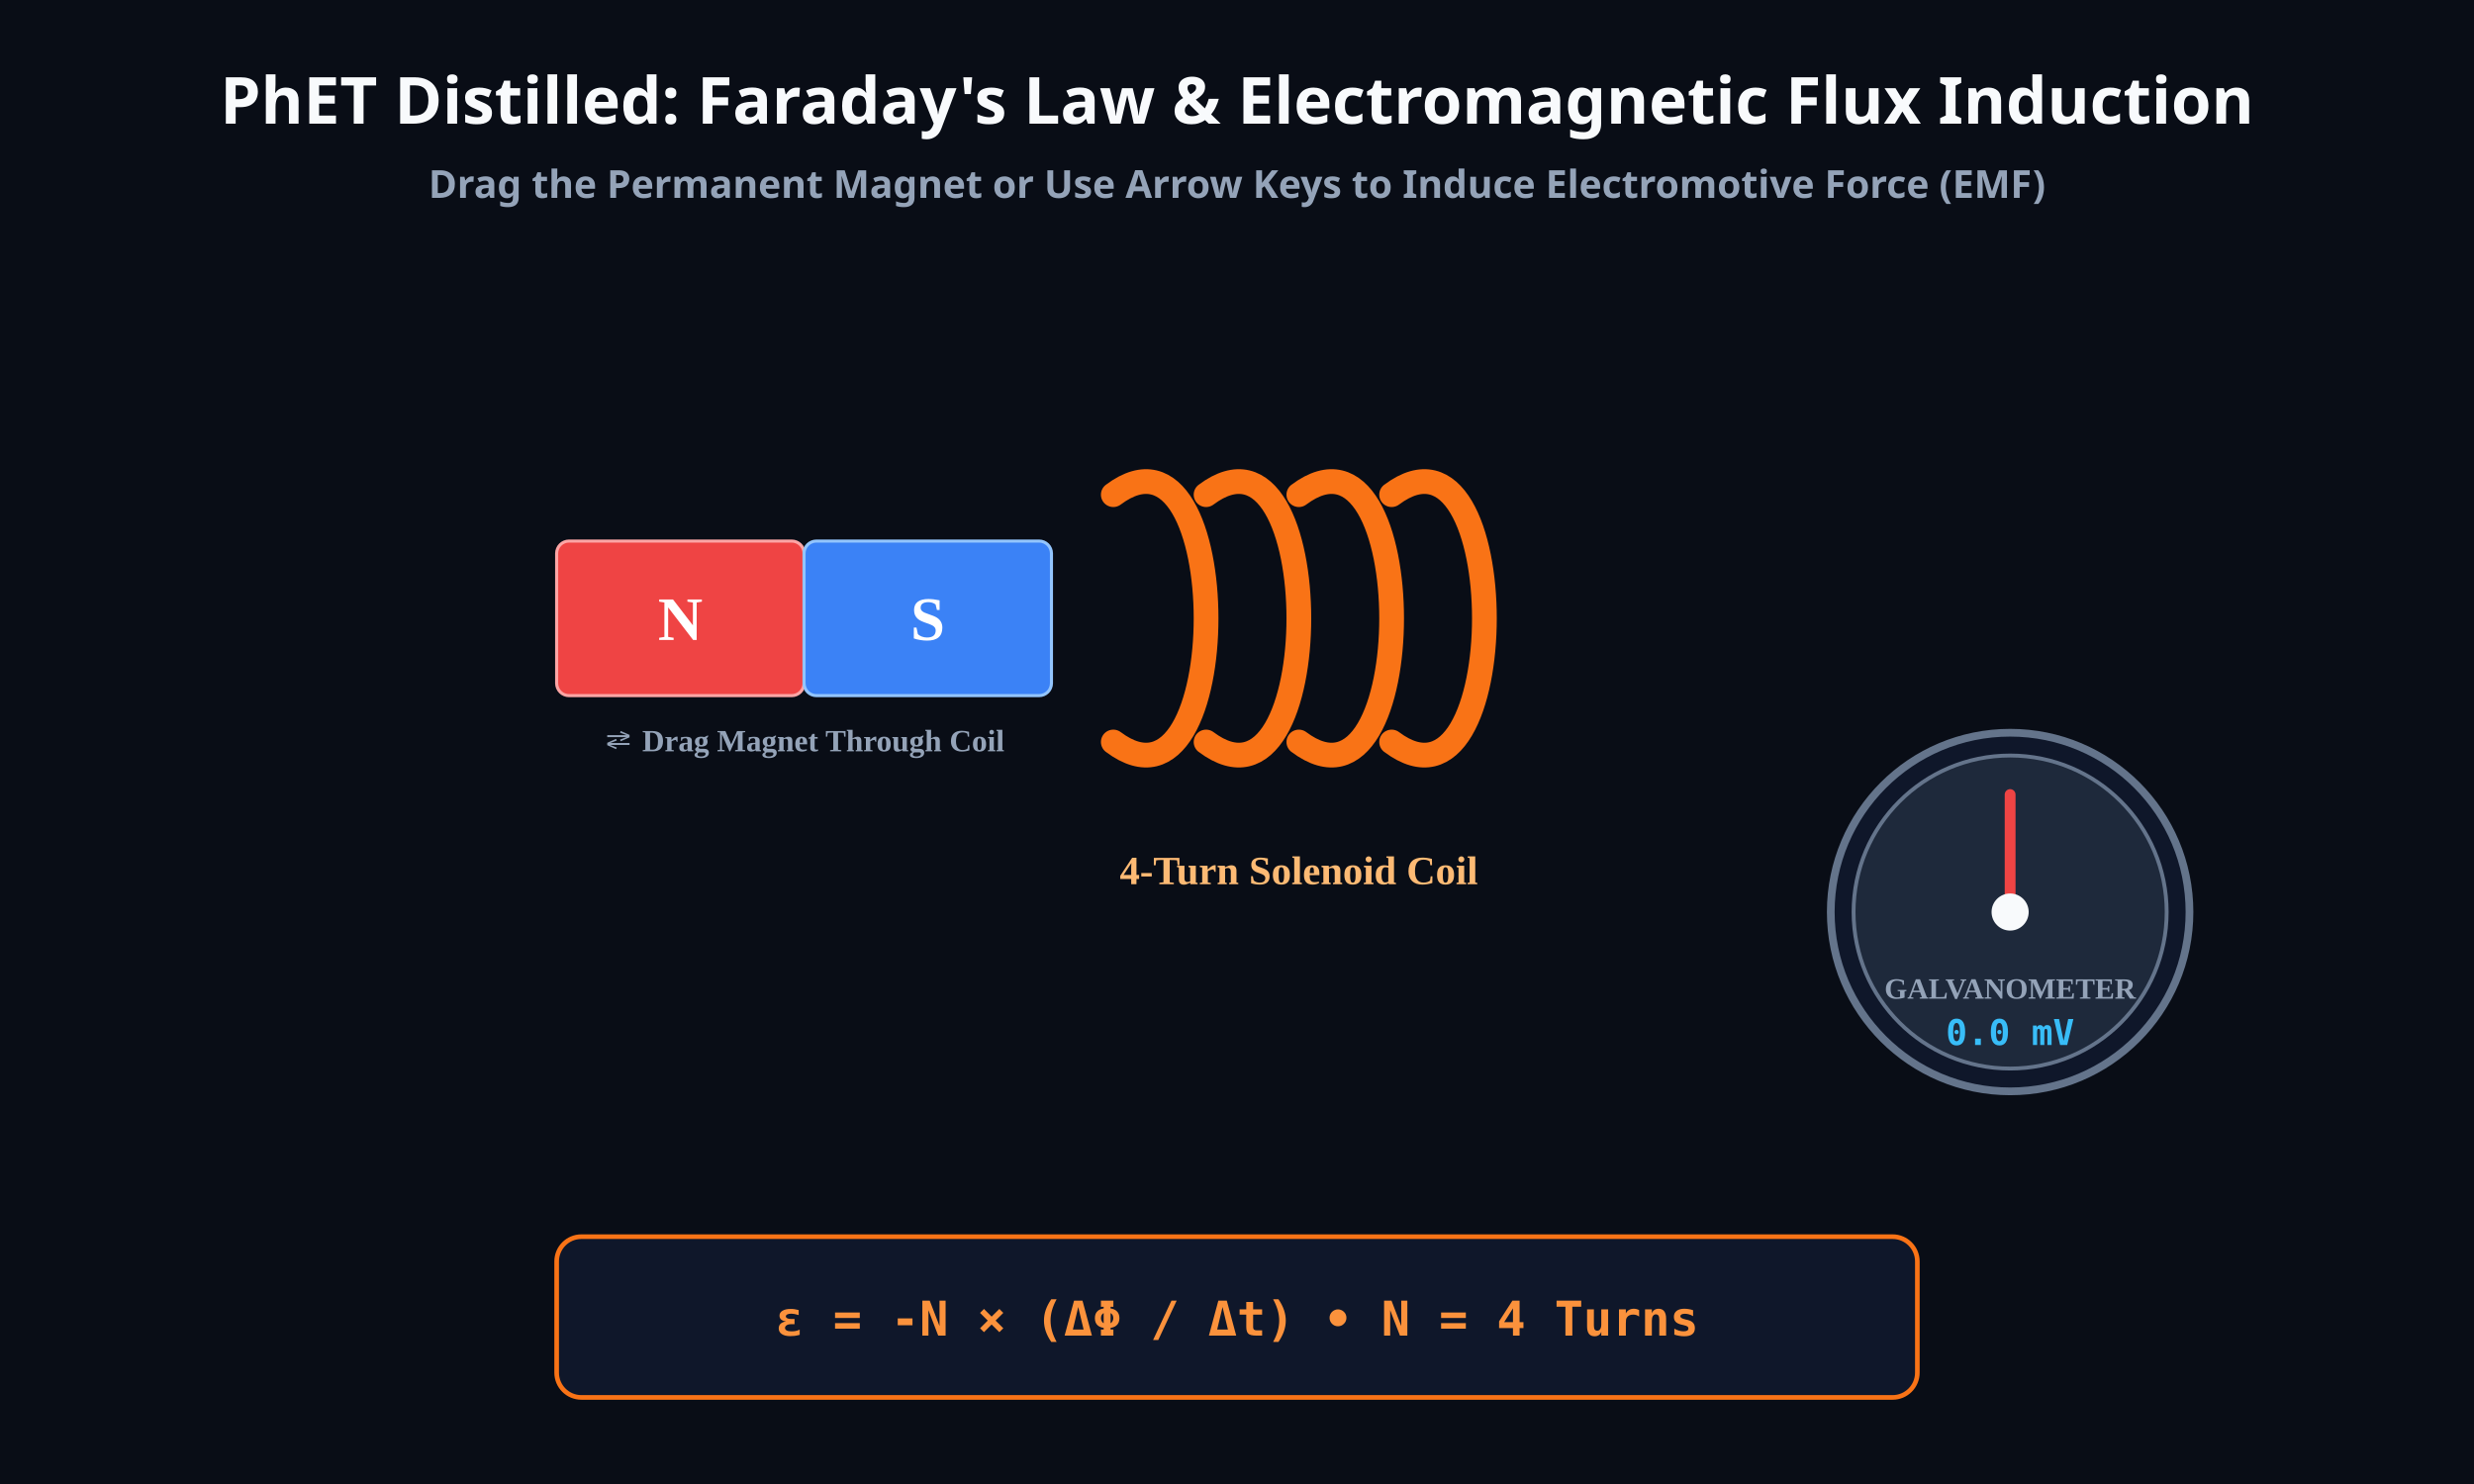
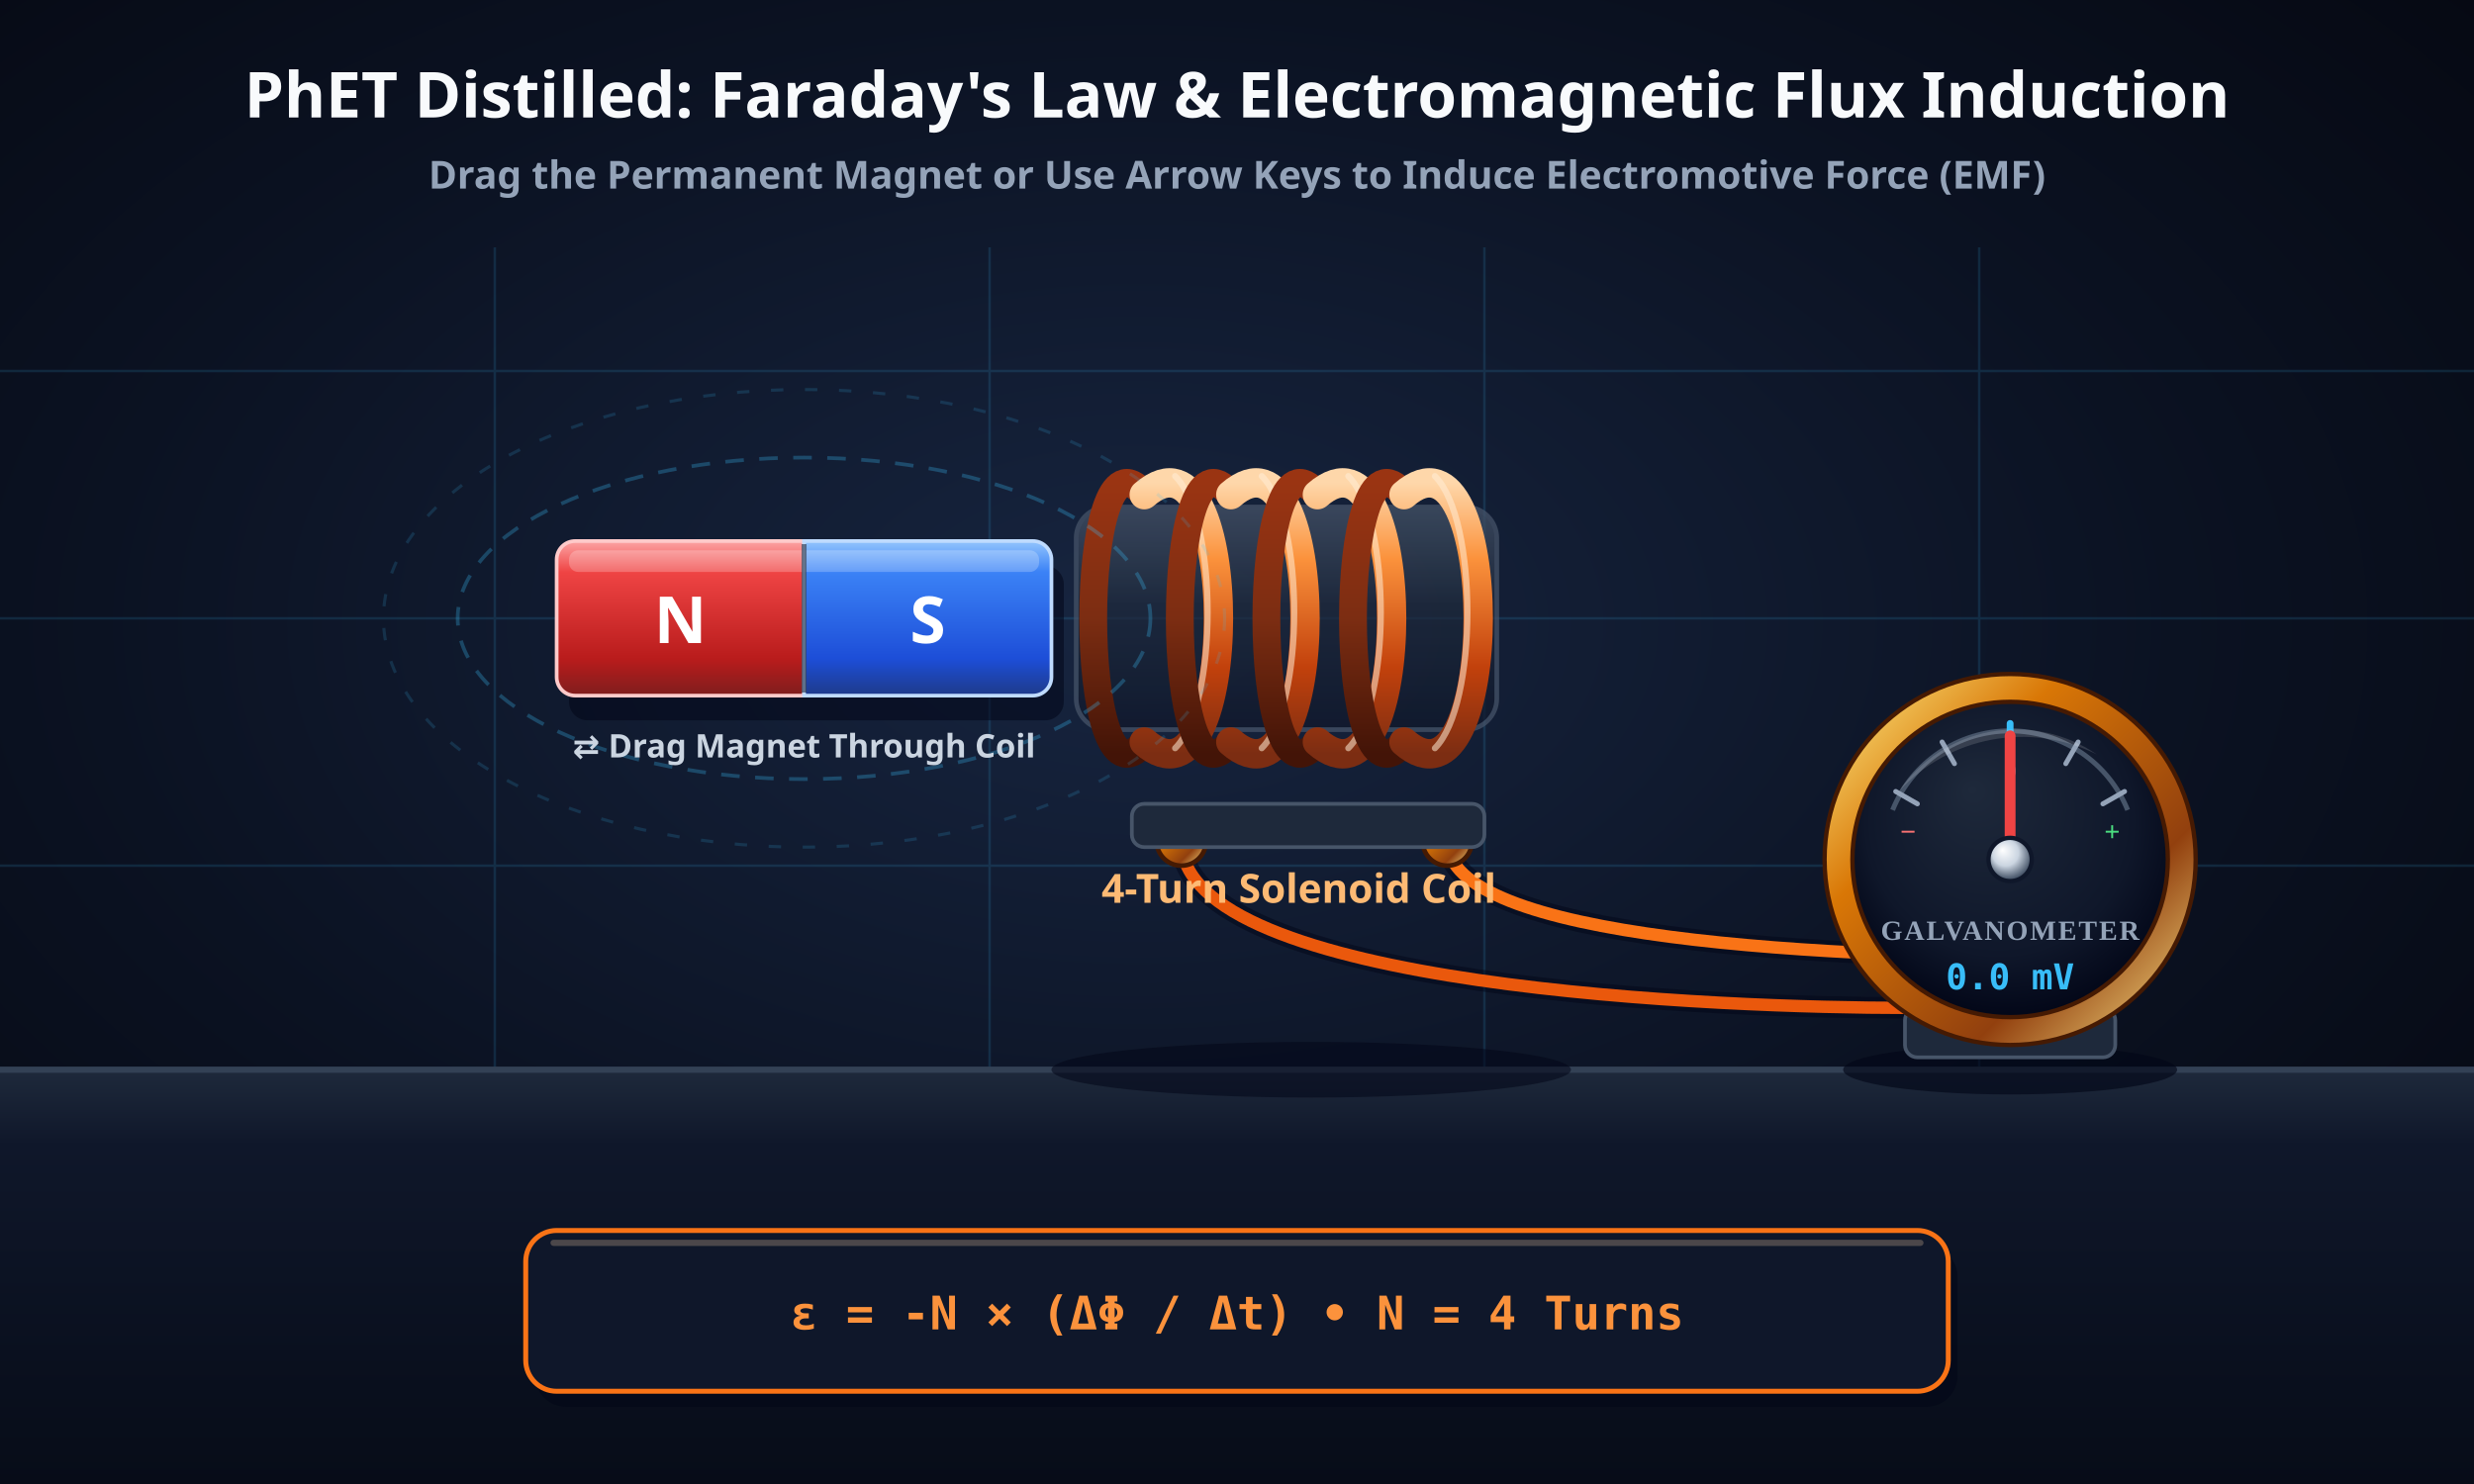
<svg xmlns="http://www.w3.org/2000/svg" id="stage-svg" viewBox="0 0 800 480" width="100%" height="100%" style="background:#090d16;">
-   <rect width="800" height="480" fill="#090d16" />
-   <text x="400" y="40" fill="#f8fafc" font-size="21" font-weight="900" text-anchor="middle" font-family="system-ui, sans-serif">
+   <defs>
+     <radialGradient id="pf-bg" cx="46%" cy="42%" r="72%">
+       <stop offset="0%" stop-color="#172540" />
+       <stop offset="58%" stop-color="#0b1222" />
+       <stop offset="100%" stop-color="#050811" />
+     </radialGradient>
+     <linearGradient id="pf-bench" x1="0" y1="0" x2="0" y2="1">
+       <stop offset="0%" stop-color="#1e293b" />
+       <stop offset="18%" stop-color="#0f172a" />
+       <stop offset="100%" stop-color="#070c18" />
+     </linearGradient>
+     <linearGradient id="pf-copper-front" x1="0" y1="0" x2="0" y2="1">
+       <stop offset="0%" stop-color="#fed7aa" />
+       <stop offset="28%" stop-color="#fb923c" />
+       <stop offset="68%" stop-color="#c2410c" />
+       <stop offset="100%" stop-color="#7c2d12" />
+     </linearGradient>
+     <linearGradient id="pf-copper-back" x1="0" y1="0" x2="0" y2="1">
+       <stop offset="0%" stop-color="#9a3412" />
+       <stop offset="50%" stop-color="#7c2d12" />
+       <stop offset="100%" stop-color="#431407" />
+     </linearGradient>
+     <linearGradient id="pf-bobbin" x1="0" y1="0" x2="0" y2="1">
+       <stop offset="0%" stop-color="#475569" />
+       <stop offset="45%" stop-color="#1e293b" />
+       <stop offset="100%" stop-color="#0f172a" />
+     </linearGradient>
+     <linearGradient id="pf-north" x1="0" y1="0" x2="0" y2="1">
+       <stop offset="0%" stop-color="#fca5a5" />
+       <stop offset="20%" stop-color="#ef4444" />
+       <stop offset="76%" stop-color="#b91c1c" />
+       <stop offset="100%" stop-color="#7f1d1d" />
+     </linearGradient>
+     <linearGradient id="pf-south" x1="0" y1="0" x2="0" y2="1">
+       <stop offset="0%" stop-color="#93c5fd" />
+       <stop offset="20%" stop-color="#3b82f6" />
+       <stop offset="76%" stop-color="#1d4ed8" />
+       <stop offset="100%" stop-color="#1e3a8a" />
+     </linearGradient>
+     <linearGradient id="pf-brass" x1="0" y1="0" x2="1" y2="1">
+       <stop offset="0%" stop-color="#fef08a" />
+       <stop offset="32%" stop-color="#d97706" />
+       <stop offset="70%" stop-color="#92400e" />
+       <stop offset="100%" stop-color="#fde68a" />
+     </linearGradient>
+     <radialGradient id="pf-dial" cx="50%" cy="42%" r="58%" fx="38%" fy="28%">
+       <stop offset="0%" stop-color="#1e293b" />
+       <stop offset="72%" stop-color="#0f172a" />
+       <stop offset="100%" stop-color="#020617" />
+     </radialGradient>
+     <radialGradient id="pf-pivot-cap" cx="45%" cy="40%" r="55%" fx="32%" fy="28%">
+       <stop offset="0%" stop-color="#ffffff" />
+       <stop offset="55%" stop-color="#cbd5e1" />
+       <stop offset="100%" stop-color="#475569" />
+     </radialGradient>
+     <g id="pf-coil-turn">
+       <path d="M 0 0 C -22 -28, -22 108, 0 80" fill="none" stroke="url(#pf-copper-back)" stroke-width="9" stroke-linecap="round" />
+       <path d="M 0 0 C 32 -28, 32 108, 0 80" fill="none" stroke="url(#pf-copper-front)" stroke-width="9.5" stroke-linecap="round" />
+       <path d="M 10 -6 C 24 8, 24 68, 10 82" fill="none" stroke="#ffedd5" stroke-width="2" stroke-linecap="round" opacity="0.55" />
+     </g>
+     <g id="pf-terminal-post">
+       <circle cx="0" cy="0" r="8" fill="url(#pf-brass)" stroke="#451a03" stroke-width="1.5" />
+       <circle cx="-2" cy="-2" r="2.6" fill="#fef9c3" opacity="0.75" />
+     </g>
+     <g id="pf-flux-loop">
+       <ellipse cx="80" cy="25" rx="112" ry="52" fill="none" stroke="#38bdf8" stroke-width="1.2" stroke-dasharray="6 5" opacity="0.28" />
+       <ellipse cx="80" cy="25" rx="136" ry="74" fill="none" stroke="#38bdf8" stroke-width="1" stroke-dasharray="4 7" opacity="0.16" />
+     </g>
+   </defs>
+   <rect width="800" height="480" fill="url(#pf-bg)" aria-hidden="true" />
+   <g aria-hidden="true" opacity="0.14" stroke="#38bdf8" stroke-width="0.8">
+     <path d="M 0 120 H 800 M 0 200 H 800 M 0 280 H 800 M 160 80 V 350 M 320 80 V 350 M 480 80 V 350 M 640 80 V 350" />
+   </g>
+   <rect x="0" y="346" width="800" height="134" fill="url(#pf-bench)" aria-hidden="true" />
+   <line x1="0" y1="346" x2="800" y2="346" stroke="#334155" stroke-width="2" aria-hidden="true" />
+   <text x="400" y="38" fill="#f8fafc" font-size="20.5" font-weight="900" text-anchor="middle" font-family="system-ui, sans-serif">
    PhET Distilled: Faraday's Law &amp; Electromagnetic Flux Induction
  </text>
-   <text x="400" y="64" fill="#94a3b8" font-size="12.5" font-weight="600" text-anchor="middle" font-family="system-ui, sans-serif">
+   <text x="400" y="61" fill="#94a3b8" font-size="12.5" font-weight="600" text-anchor="middle" font-family="system-ui, sans-serif">
    Drag the Permanent Magnet or Use Arrow Keys to Induce Electromotive Force (EMF)
  </text>
+   <g aria-hidden="true" fill="none" stroke-linecap="round">
+     <path d="M 382 272 C 382 320, 560 326, 616 326" stroke="#020617" stroke-width="7" opacity="0.5" />
+     <path d="M 468 272 C 468 304, 588 310, 684 310" stroke="#020617" stroke-width="7" opacity="0.5" />
+     <path d="M 382 272 C 382 320, 560 326, 616 326" stroke="#ea580c" stroke-width="4" />
+     <path d="M 468 272 C 468 304, 588 310, 684 310" stroke="#f97316" stroke-width="4" />
+     <use href="#pf-terminal-post" x="382" y="272" />
+     <use href="#pf-terminal-post" x="468" y="272" />
+   </g>
  <g id="solenoid-coil" transform="translate(360, 160)" data-pedagogical="faraday-solenoid" data-pedagogical-title="Multi-Turn Copper Solenoid" data-pedagogical-eq="Φ_B = B · A · cos(θ)" data-pedagogical-desc="Each wire turn multiplies the linked magnetic flux; doubling N doubles the peak induced EMF.">
-     <path d="M 0 0 C 40 -30, 40 110, 0 80 M 30 0 C 70 -30, 70 110, 30 80 M 60 0 C 100 -30, 100 110, 60 80 M 90 0 C 130 -30, 130 110, 90 80" fill="none" stroke="#f97316" stroke-width="8" stroke-linecap="round" />
-     <text id="coil-turns-label" x="60" y="126" fill="#fdba74" font-size="13" font-weight="800" text-anchor="middle">4-Turn Solenoid Coil</text>
+     <ellipse cx="64" cy="186" rx="84" ry="9" fill="#020617" opacity="0.55" aria-hidden="true" />
+     <rect x="-12" y="4" width="136" height="72" rx="10" fill="url(#pf-bobbin)" stroke="#475569" stroke-width="1.5" opacity="0.72" aria-hidden="true" />
+     <rect x="6" y="100" width="114" height="14" rx="4" fill="#1e293b" stroke="#475569" stroke-width="1.2" aria-hidden="true" />
+     <use href="#pf-coil-turn" x="10" y="0" aria-hidden="true" />
+     <use href="#pf-coil-turn" x="38" y="0" aria-hidden="true" />
+     <use href="#pf-coil-turn" x="66" y="0" aria-hidden="true" />
+     <use href="#pf-coil-turn" x="94" y="0" aria-hidden="true" />
+     <text id="coil-turns-label" x="60" y="132" fill="#fdba74" font-size="13" font-weight="800" text-anchor="middle" font-family="system-ui, sans-serif">4-Turn Solenoid Coil</text>
  </g>
-   <g id="bar-magnet" transform="translate(180, 175)" style="cursor: grab;" data-pedagogical="faraday-magnet" data-pedagogical-title="Permanent Alnico Dipole Magnet" data-pedagogical-eq="∇ · B = 0 (Closed Flux Lines)" data-pedagogical-desc="Magnetic field lines emerge from the North pole (red) and enter the South pole (blue). Stationary magnets induce zero EMF.">
-     <rect x="0" y="0" width="80" height="50" rx="4" fill="#ef4444" stroke="#fca5a5" stroke-width="1" />
-     <text x="40" y="32" fill="#ffffff" font-size="20" font-weight="900" text-anchor="middle">N</text>
-     <rect x="80" y="0" width="80" height="50" rx="4" fill="#3b82f6" stroke="#93c5fd" stroke-width="1" />
-     <text x="120" y="32" fill="#ffffff" font-size="20" font-weight="900" text-anchor="middle">S</text>
-     <text x="80" y="68" fill="#94a3b8" font-size="10" font-weight="700" text-anchor="middle">⇄ Drag Magnet Through Coil</text>
+   <g id="bar-magnet" transform="translate(180, 175)" style="cursor: grab;" role="button" tabindex="0" aria-label="Draggable permanent bar magnet" data-pedagogical="faraday-magnet" data-pedagogical-title="Permanent Alnico Dipole Magnet" data-pedagogical-eq="∇ · B = 0 (Closed Flux Lines)" data-pedagogical-desc="Magnetic field lines emerge from the North pole (red) and enter the South pole (blue). Stationary magnets induce zero EMF.">
+     <use href="#pf-flux-loop" aria-hidden="true" />
+     <rect x="4" y="8" width="160" height="50" rx="6" fill="#020617" opacity="0.55" aria-hidden="true" />
+     <path d="M 6 0 H 80 V 50 H 6 A 6 6 0 0 1 0 44 V 6 A 6 6 0 0 1 6 0 Z" fill="url(#pf-north)" stroke="#fecaca" stroke-width="1.2" />
+     <path d="M 80 0 H 154 A 6 6 0 0 1 160 6 V 44 A 6 6 0 0 1 154 50 H 80 Z" fill="url(#pf-south)" stroke="#bfdbfe" stroke-width="1.2" />
+     <rect x="4" y="3" width="152" height="7" rx="3" fill="#ffffff" opacity="0.22" aria-hidden="true" />
+     <line x1="80" y1="1" x2="80" y2="49" stroke="#0f172a" stroke-width="1.6" opacity="0.55" aria-hidden="true" />
+     <text x="40" y="33" fill="#ffffff" font-size="21" font-weight="900" text-anchor="middle" font-family="system-ui, sans-serif">N</text>
+     <text x="120" y="33" fill="#ffffff" font-size="21" font-weight="900" text-anchor="middle" font-family="system-ui, sans-serif">S</text>
+     <text x="80" y="70" fill="#cbd5e1" font-size="10.5" font-weight="700" text-anchor="middle" font-family="system-ui, sans-serif">⇄ Drag Magnet Through Coil</text>
  </g>
-   <g id="galvanometer" transform="translate(590, 235)" data-pedagogical="faraday-meter" data-pedagogical-title="Center-Zero Galvanometer" data-pedagogical-eq="ε = -N × (dΦ_B / dt)" data-pedagogical-desc="Deflects right or left according to Lenz's Law depending on whether magnetic flux is increasing or decreasing.">
-     <path fill-rule="evenodd" fill="#0f172a" stroke="#64748b" stroke-width="2.5" d="M 60 2 A 58 58 0 1 0 60 118 A 58 58 0 1 0 60 2 Z M 60 10 A 50 50 0 1 1 60 110 A 50 50 0 1 1 60 10 Z" />
-     <circle cx="60" cy="60" r="50" fill="#1e293b" />
-     <line x1="60" y1="60" x2="60" y2="22" stroke="#ef4444" stroke-width="3.5" stroke-linecap="round" id="meter-needle" />
-     <circle cx="60" cy="60" r="6" fill="#f8fafc" />
-     <text x="60" y="88" fill="#94a3b8" font-size="9.5" font-weight="800" text-anchor="middle">GALVANOMETER</text>
-     <text x="60" y="103" fill="#38bdf8" font-size="11.5" font-weight="900" text-anchor="middle" font-family="monospace" id="emf-val">0.0 mV</text>
+   <g id="galvanometer" transform="translate(590, 218)" data-pedagogical="faraday-meter" data-pedagogical-title="Center-Zero Galvanometer" data-pedagogical-eq="ε = -N × (dΦ_B / dt)" data-pedagogical-desc="Deflects right or left according to Lenz's Law depending on whether magnetic flux is increasing or decreasing.">
+     <ellipse cx="60" cy="128" rx="54" ry="8" fill="#020617" opacity="0.65" aria-hidden="true" />
+     <rect x="26" y="108" width="68" height="16" rx="4" fill="#1e293b" stroke="#475569" stroke-width="1.2" aria-hidden="true" />
+     <circle cx="60" cy="60" r="52" fill="url(#pf-dial)" />
+     <path d="M 22 44 A 41 41 0 0 1 98 44" fill="none" stroke="#475569" stroke-width="1.6" aria-hidden="true" />
+     <g stroke="#94a3b8" stroke-width="1.6" stroke-linecap="round" aria-hidden="true">
+       <line x1="60" y1="16" x2="60" y2="24" stroke="#38bdf8" stroke-width="2.2" />
+       <line x1="38" y1="22" x2="42" y2="29" />
+       <line x1="82" y1="22" x2="78" y2="29" />
+       <line x1="23" y1="38" x2="30" y2="42" />
+       <line x1="97" y1="38" x2="90" y2="42" />
+     </g>
+     <text x="27" y="54" fill="#f87171" font-size="9" font-weight="900" text-anchor="middle" aria-hidden="true">−</text>
+     <text x="60" y="34" fill="#94a3b8" font-size="8" font-weight="800" text-anchor="middle" aria-hidden="true">0</text>
+     <text x="93" y="54" fill="#4ade80" font-size="9" font-weight="900" text-anchor="middle" aria-hidden="true">+</text>
+     <path fill-rule="evenodd" fill="url(#pf-brass)" stroke="#451a03" stroke-width="1.4" d="M 60 0 A 60 60 0 1 0 60 120 A 60 60 0 1 0 60 0 Z M 60 9 A 51 51 0 1 1 60 111 A 51 51 0 1 1 60 9 Z" />
+     <path d="M 24 38 A 46 46 0 0 1 88 26 A 54 54 0 0 0 24 38 Z" fill="#ffffff" opacity="0.14" aria-hidden="true" />
+     <line x1="60" y1="60" x2="60" y2="20" stroke="#ef4444" stroke-width="3.5" stroke-linecap="round" id="meter-needle" />
+     <circle cx="60" cy="60" r="7" fill="url(#pf-pivot-cap)" stroke="#0f172a" stroke-width="1.4" />
+     <text x="60" y="86" fill="#94a3b8" font-size="9" font-weight="800" text-anchor="middle" letter-spacing="0.6">GALVANOMETER</text>
+     <text x="60" y="102" fill="#38bdf8" font-size="11.5" font-weight="900" text-anchor="middle" font-family="monospace" id="emf-val">0.0 mV</text>
  </g>
-   <g transform="translate(180, 400)">
-     <rect width="440" height="52" rx="8" fill="#0f172a" stroke="#f97316" stroke-width="1.5" />
-     <text id="faraday-eq-banner" x="220" y="32" fill="#fb923c" font-size="15.5" font-weight="900" text-anchor="middle" font-family="monospace">
+   <g transform="translate(170, 398)">
+     <rect x="3" y="5" width="460" height="52" rx="10" fill="#020617" opacity="0.6" aria-hidden="true" />
+     <rect width="460" height="52" rx="10" fill="#0f172a" stroke="#f97316" stroke-width="1.6" />
+     <rect x="8" y="3" width="444" height="2" rx="1" fill="#fed7aa" opacity="0.25" aria-hidden="true" />
+     <text id="faraday-eq-banner" x="230" y="32" fill="#fb923c" font-size="15" font-weight="900" text-anchor="middle" font-family="monospace">
      ε = -N × (ΔΦ / Δt)  •  N = 4 Turns
    </text>
  </g>
</svg>
